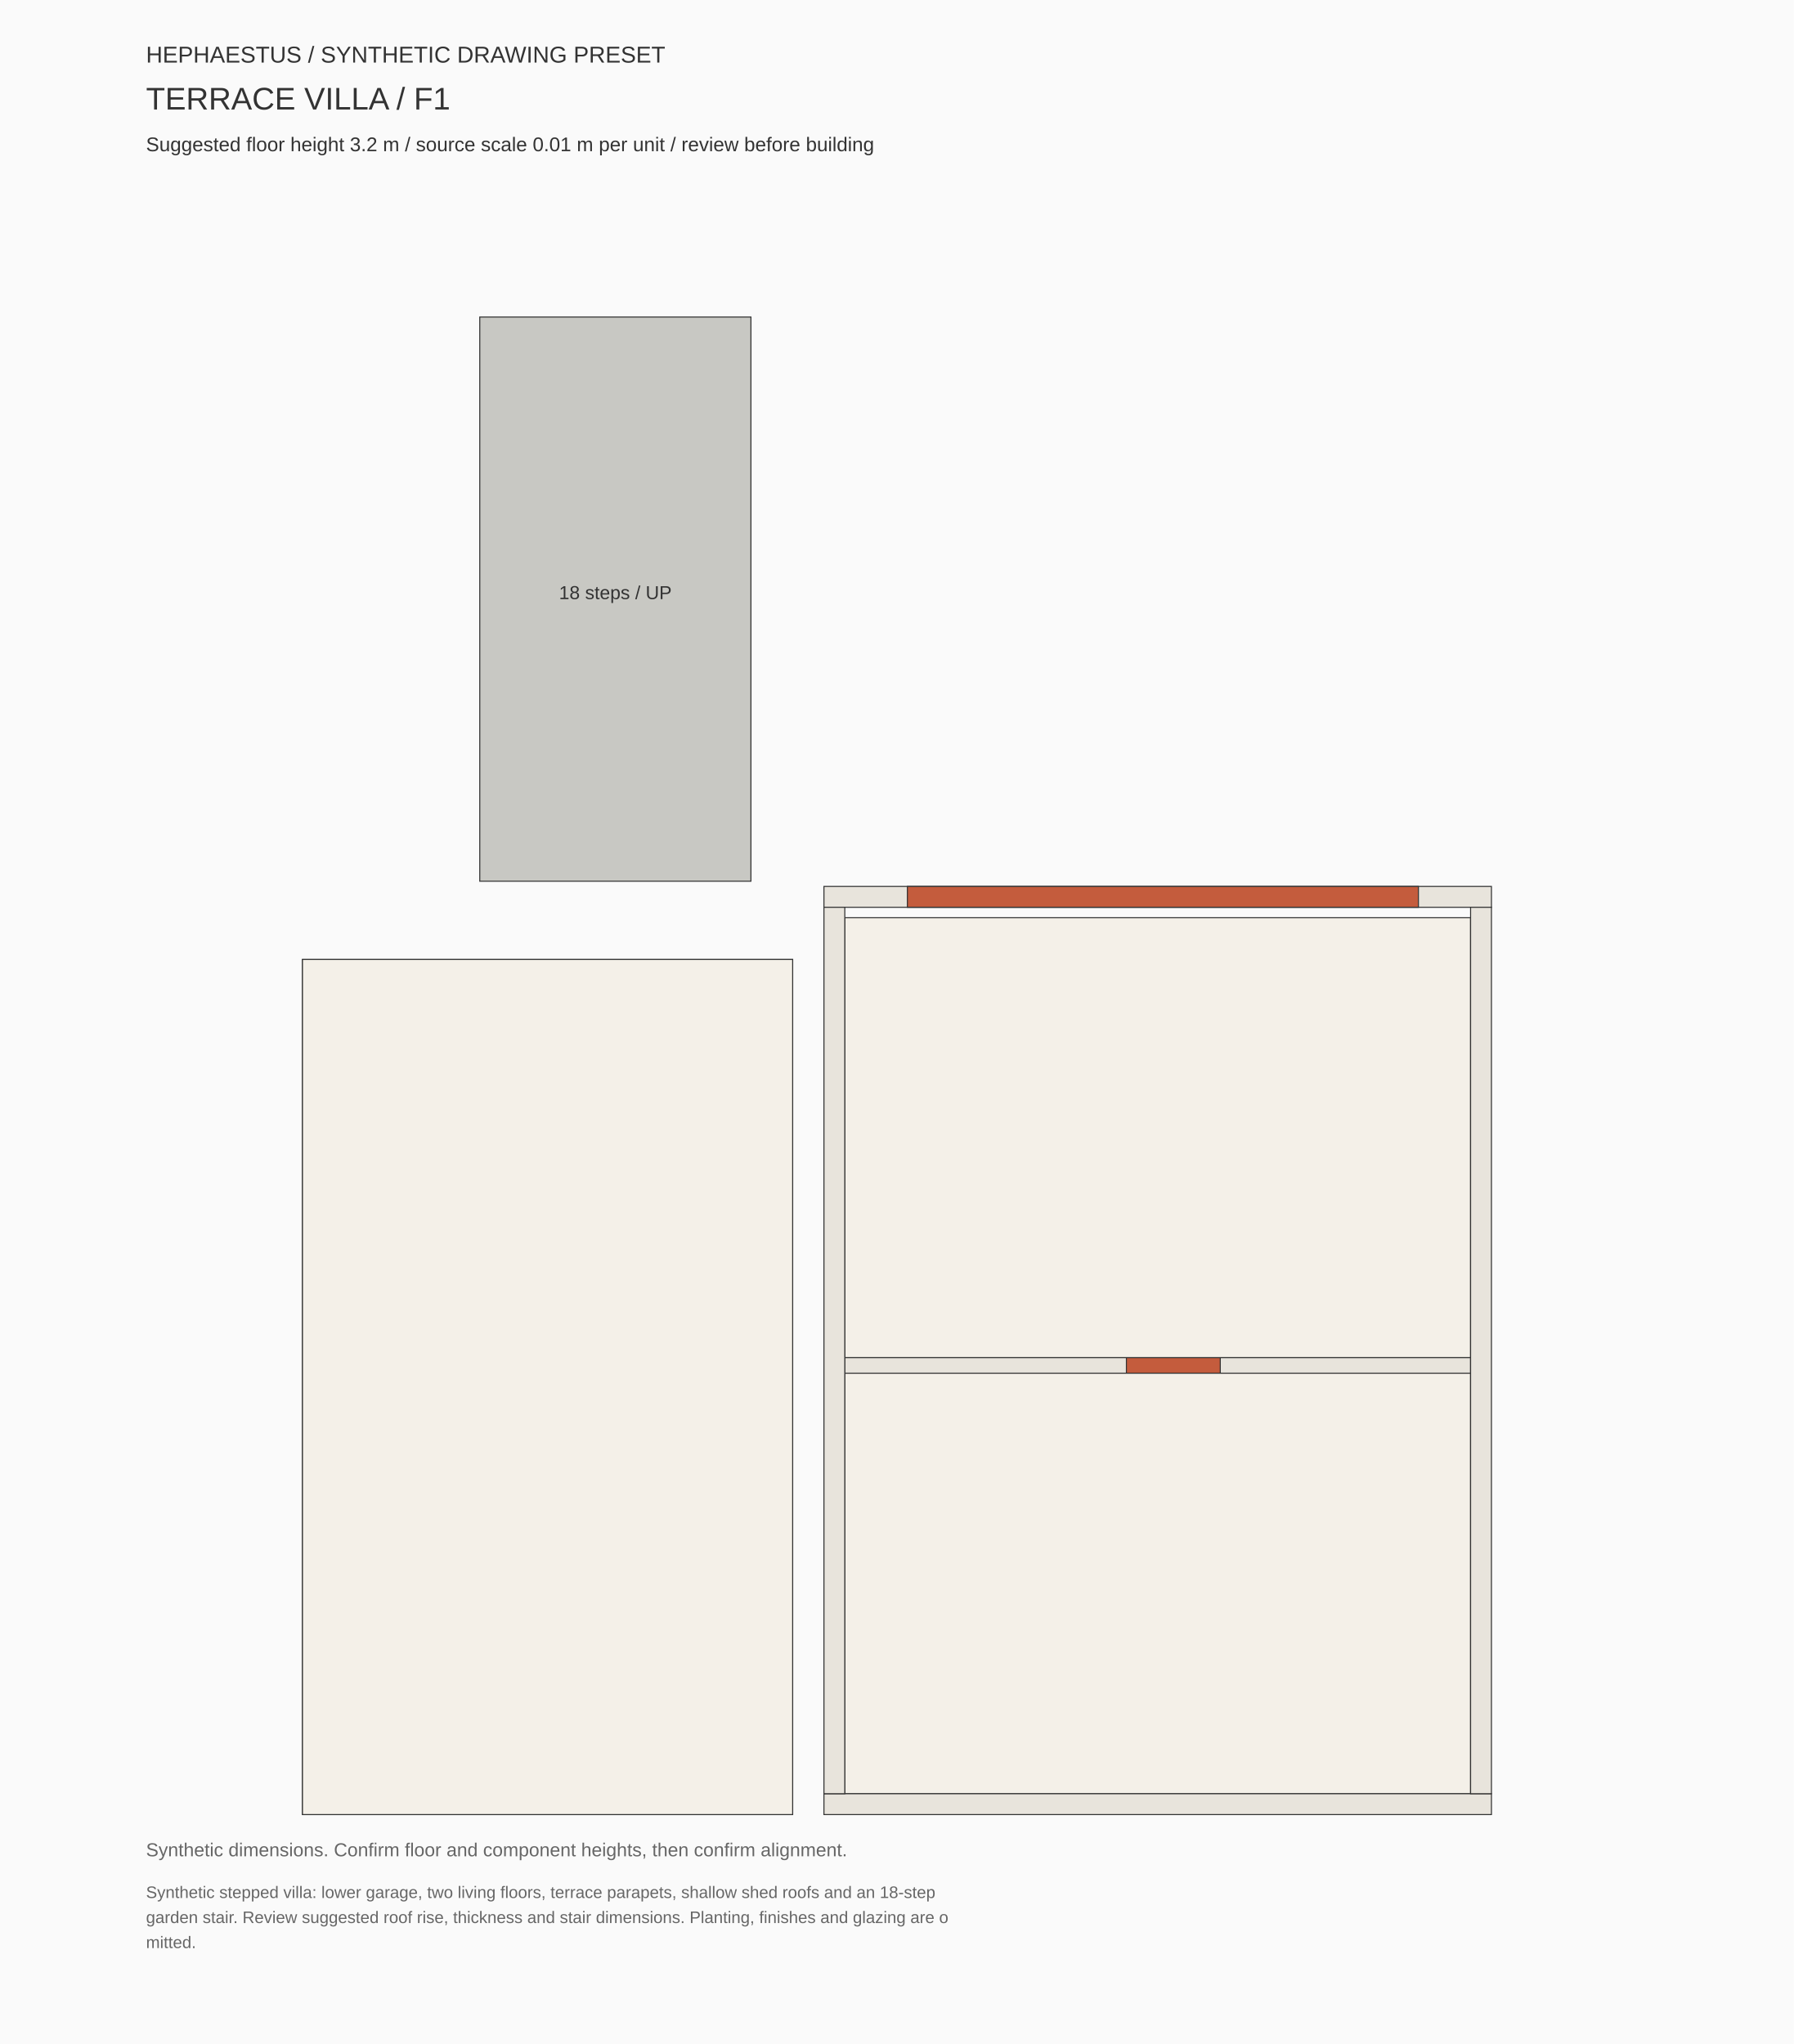
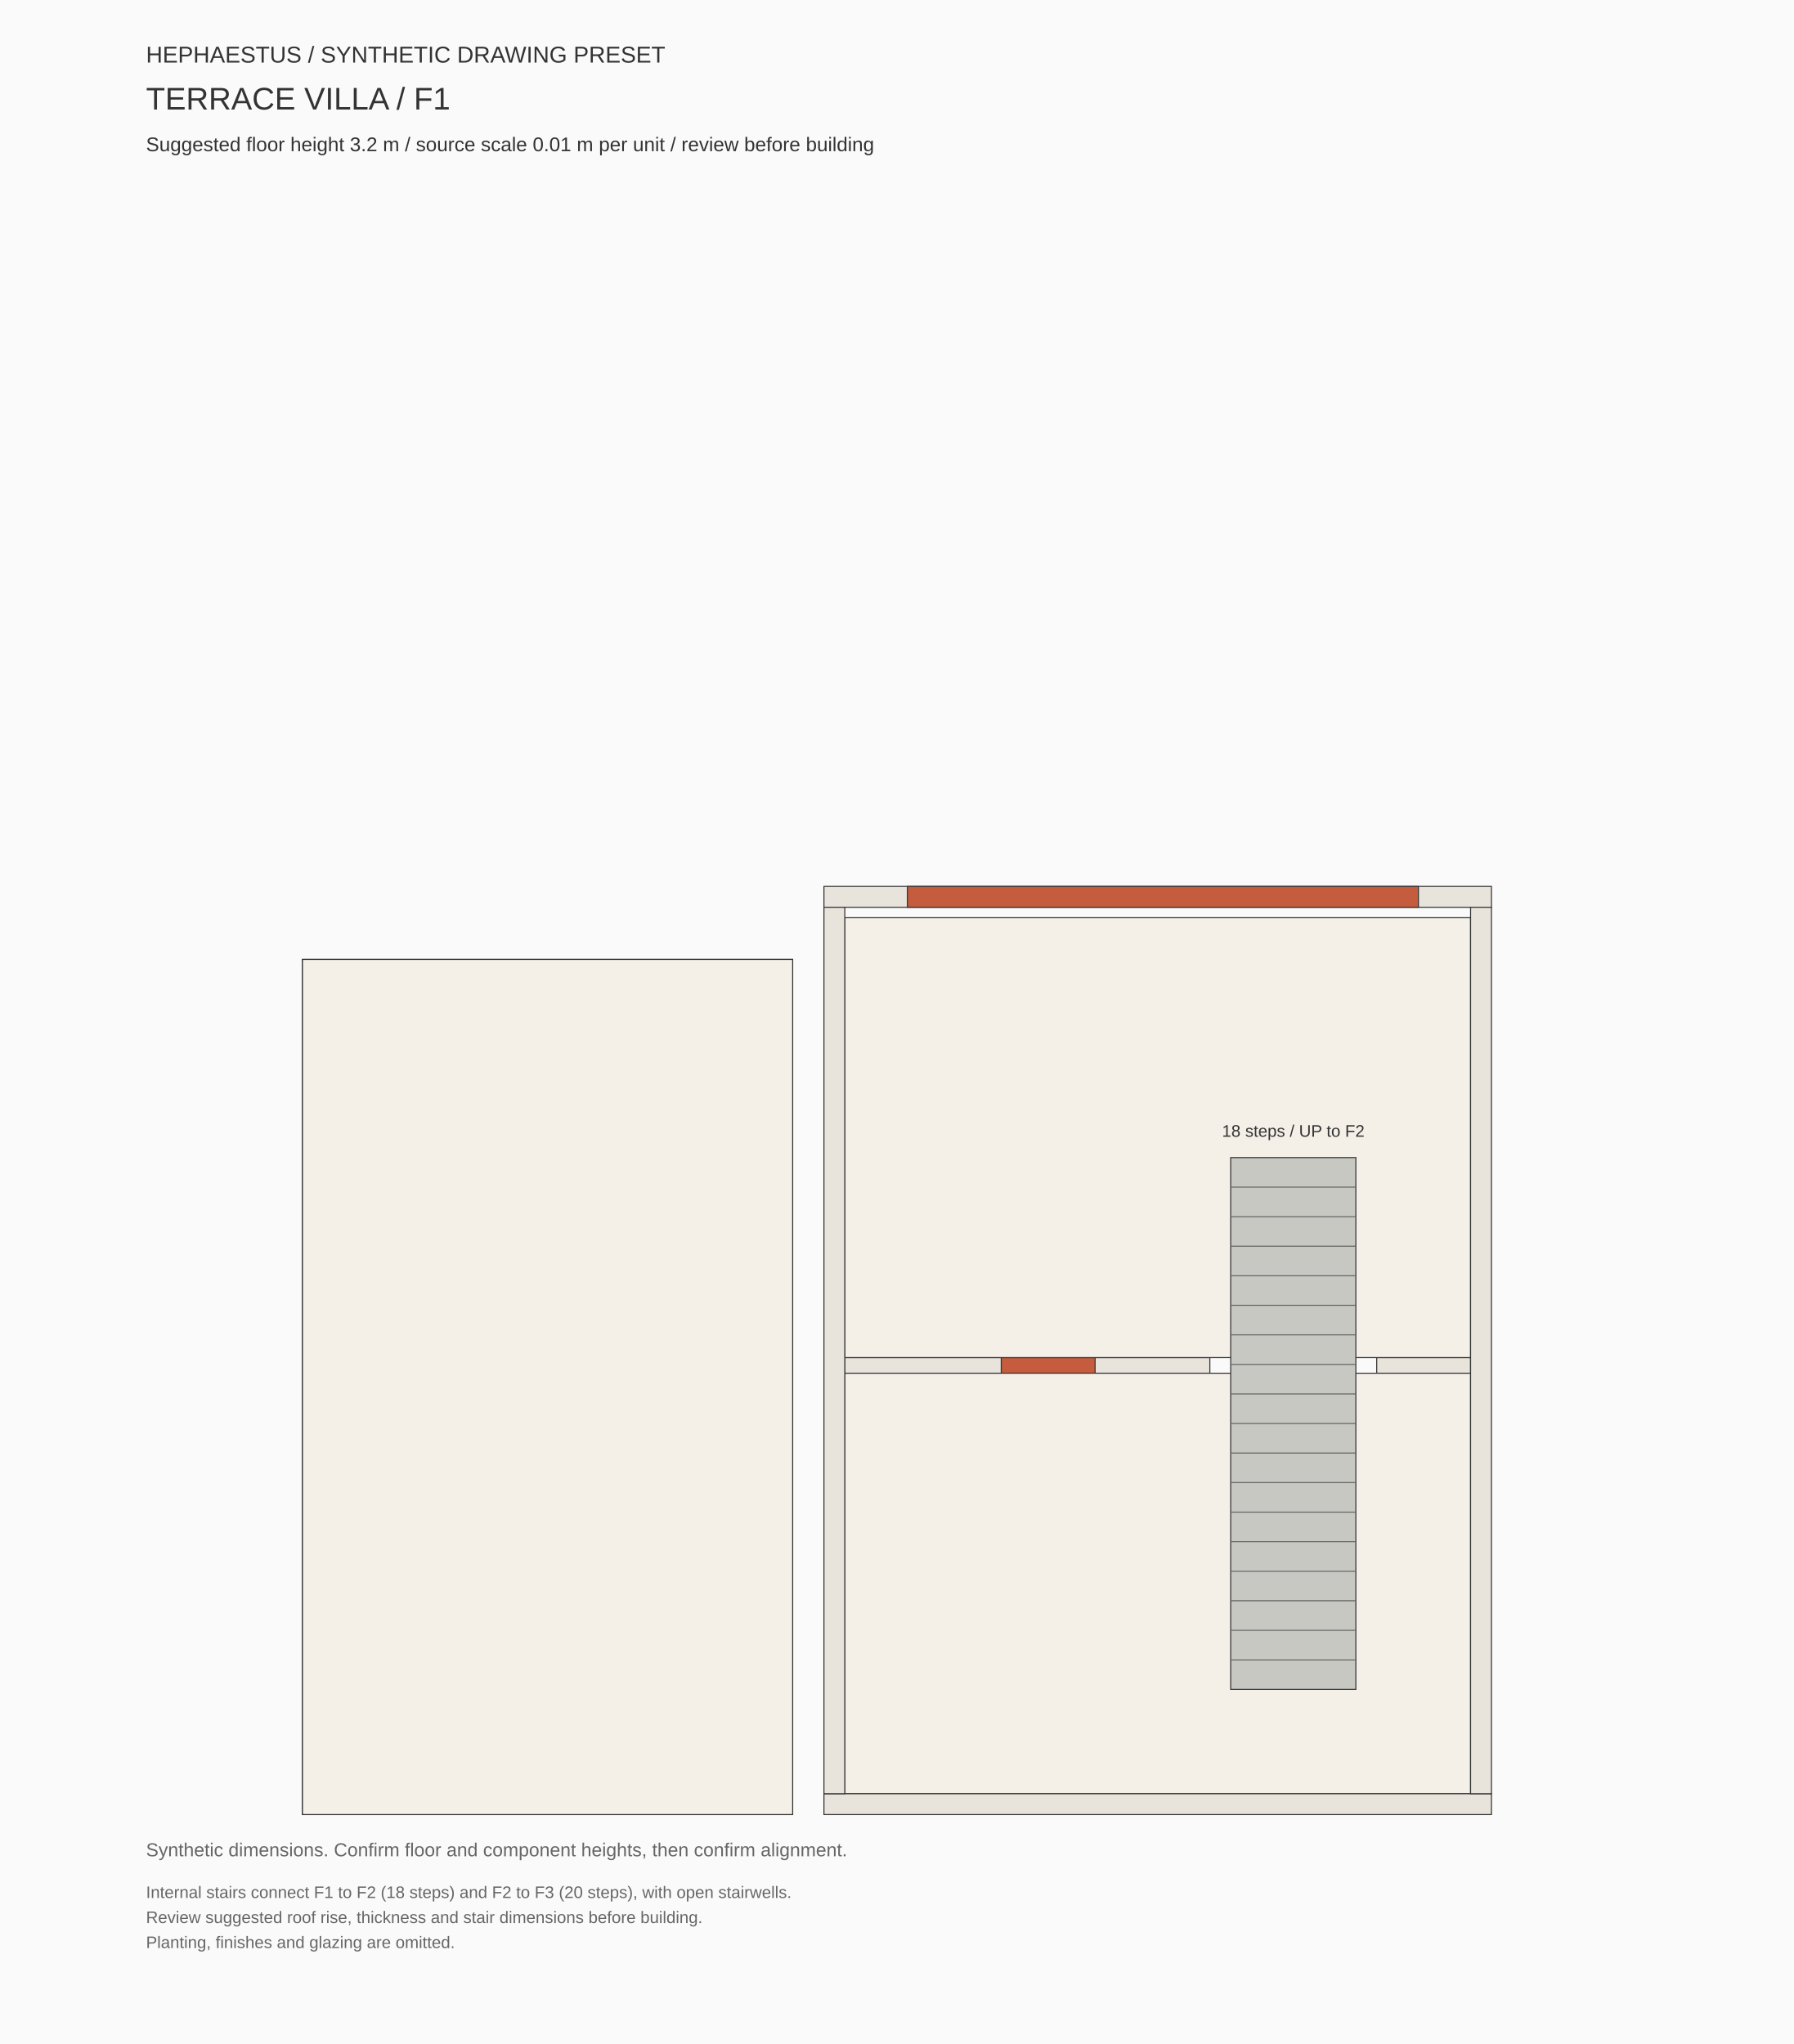
<svg xmlns="http://www.w3.org/2000/svg" width="1720" height="1960" viewBox="0 0 1720 1960">
  <rect width="1720" height="1960" fill="#fafafa" />
  <text x="140" y="60" fill="#333" font-family="Arial, sans-serif" font-size="22">HEPHAESTUS / SYNTHETIC DRAWING PRESET</text>
  <text x="140" y="105" fill="#333" font-family="Arial, sans-serif" font-size="30">TERRACE VILLA / F1</text>
  <text x="140" y="145" fill="#333" font-family="Arial, sans-serif" font-size="19">Suggested floor height 3.2 m / source scale 0.01 m per unit / review before building</text>
  <g id="Floor-1" class="Floorplan">
    <g id="F1-front-facade-1" class="Wall Front_facade">
      <polygon points="790.000,850.000 1430.000,850.000 1430.000,870.000 790.000,870.000" fill="#e8e4dc" stroke="#333" stroke-width="1" />
    </g>
    <g id="F1-interior-partition-2" class="Wall Interior_partition">
-       <polygon points="810.000,1301.800 1410.000,1301.800 1410.000,1316.800 810.000,1316.800" fill="#e8e4dc" stroke="#333" stroke-width="1" />
+       <polygon points="810.000,1301.800 810.000,1316.800 1160.000,1316.800 1160.000,1301.800" fill="#e8e4dc" stroke="#333" stroke-width="1" />
+       <polygon points="1410.000,1316.800 1410.000,1301.800 1320.000,1301.800 1320.000,1316.800" fill="#e8e4dc" stroke="#333" stroke-width="1" />
    </g>
    <g id="F1-interior-door-3" class="Door Interior_door">
-       <polygon points="1080.000,1316.800 1170.000,1316.800 1170.000,1301.800 1080.000,1301.800" fill="#c45c3d" stroke="#333" stroke-width="1" />
+       <polygon points="1050.000,1301.800 1050.000,1316.800 960.000,1316.800 960.000,1301.800" fill="#c45c3d" stroke="#333" stroke-width="1" />
    </g>
    <g id="F1-rear-room-4" class="Space Rear_room">
      <polygon points="810.000,1316.800 1410.000,1316.800 1410.000,1720.000 810.000,1720.000" fill="#f4f0e8" stroke="#333" stroke-width="1" />
    </g>
    <g id="F1-living-room-5" class="Space Living_room">
      <polygon points="810.000,880.000 1410.000,880.000 1410.000,1301.800 810.000,1301.800" fill="#f4f0e8" stroke="#333" stroke-width="1" />
    </g>
    <g id="F1-rear-wall-6" class="Wall Rear_wall">
      <polygon points="790.000,1720.000 1430.000,1720.000 1430.000,1740.000 790.000,1740.000" fill="#e8e4dc" stroke="#333" stroke-width="1" />
    </g>
    <g id="F1-side-wall-7" class="Wall Side_wall">
      <polygon points="810.000,1720.000 790.000,1720.000 790.000,870.000 810.000,870.000 810.000,1301.800 810.000,1316.800" fill="#e8e4dc" stroke="#333" stroke-width="1" />
    </g>
    <g id="F1-side-wall-8" class="Wall Side_wall">
      <polygon points="1430.000,1720.000 1410.000,1720.000 1410.000,1316.800 1410.000,1301.800 1410.000,870.000 1430.000,870.000" fill="#e8e4dc" stroke="#333" stroke-width="1" />
    </g>
    <g id="F1-garage-door-9" class="Door Garage_door">
      <polygon points="870.000,870.000 1360.000,870.000 1360.000,850.000 870.000,850.000" fill="#c45c3d" stroke="#333" stroke-width="1" />
    </g>
    <g id="F1-garden-retaining-wall-10" class="Wall Garden_retaining_wall">
      <polygon points="290.000,920.000 760.000,920.000 760.000,1740.000 290.000,1740.000" fill="#e8e4dc" stroke="#333" stroke-width="1" />
    </g>
    <g id="F1-raised-garden-terrace-11" class="Space Raised_garden_terrace">
      <polygon points="290.000,920.000 760.000,920.000 760.000,1740.000 290.000,1740.000" fill="#f4f0e8" stroke="#333" stroke-width="1" />
    </g>
-     <g id="F1-exterior-stair-12" class="Stair Exterior_stair" data-direction="0,1" data-steps="18">
-       <polygon points="460.000,845.000 720.000,845.000 720.000,304.000 460.000,304.000" fill="#c8c8c3" stroke="#333" stroke-width="1" />
-       <text x="590.000" y="574.500" font-family="Arial, sans-serif" font-size="18" fill="#333" text-anchor="middle">18 steps / UP</text>
+     <g id="F1-interior-stair-12" class="Stair Interior_stair" data-direction="0,1" data-steps="18">
+       <polygon fill="#c8c8c3" stroke="#333" stroke-width="1" points="1300.000,1110.000 1300.000,1620.000 1180.000,1620.000 1180.000,1110.000" />
+       <line x1="1180" x2="1300" y1="1138.333" y2="1138.333" stroke="#666" stroke-width="1" />
+       <line x1="1180" x2="1300" y1="1166.667" y2="1166.667" stroke="#666" stroke-width="1" />
+       <line x1="1180" x2="1300" y1="1195.000" y2="1195.000" stroke="#666" stroke-width="1" />
+       <line x1="1180" x2="1300" y1="1223.333" y2="1223.333" stroke="#666" stroke-width="1" />
+       <line x1="1180" x2="1300" y1="1251.667" y2="1251.667" stroke="#666" stroke-width="1" />
+       <line x1="1180" x2="1300" y1="1280.000" y2="1280.000" stroke="#666" stroke-width="1" />
+       <line x1="1180" x2="1300" y1="1308.333" y2="1308.333" stroke="#666" stroke-width="1" />
+       <line x1="1180" x2="1300" y1="1336.667" y2="1336.667" stroke="#666" stroke-width="1" />
+       <line x1="1180" x2="1300" y1="1365.000" y2="1365.000" stroke="#666" stroke-width="1" />
+       <line x1="1180" x2="1300" y1="1393.333" y2="1393.333" stroke="#666" stroke-width="1" />
+       <line x1="1180" x2="1300" y1="1421.667" y2="1421.667" stroke="#666" stroke-width="1" />
+       <line x1="1180" x2="1300" y1="1450.000" y2="1450.000" stroke="#666" stroke-width="1" />
+       <line x1="1180" x2="1300" y1="1478.333" y2="1478.333" stroke="#666" stroke-width="1" />
+       <line x1="1180" x2="1300" y1="1506.667" y2="1506.667" stroke="#666" stroke-width="1" />
+       <line x1="1180" x2="1300" y1="1535.000" y2="1535.000" stroke="#666" stroke-width="1" />
+       <line x1="1180" x2="1300" y1="1563.333" y2="1563.333" stroke="#666" stroke-width="1" />
+       <line x1="1180" x2="1300" y1="1591.667" y2="1591.667" stroke="#666" stroke-width="1" />
+       <text x="1240.0" y="1090" font-family="Arial, sans-serif" font-size="16" fill="#333" text-anchor="middle">18 steps / UP to F2</text>
    </g>
  </g>
  <text x="140" y="1780" fill="#666" font-family="Arial, sans-serif" font-size="18">Synthetic dimensions. Confirm floor and component heights, then confirm alignment.</text>
-   <text x="140" y="1820" fill="#666" font-family="Arial, sans-serif" font-size="16">Synthetic stepped villa: lower garage, two living floors, terrace parapets, shallow shed roofs and an 18-step </text>
-   <text x="140" y="1844" fill="#666" font-family="Arial, sans-serif" font-size="16">garden stair. Review suggested roof rise, thickness and stair dimensions. Planting, finishes and glazing are o</text>
-   <text x="140" y="1868" fill="#666" font-family="Arial, sans-serif" font-size="16">mitted.</text>
+   <text x="140" y="1820" fill="#666" font-family="Arial, sans-serif" font-size="16">Internal stairs connect F1 to F2 (18 steps) and F2 to F3 (20 steps), with open stairwells.</text>
+   <text x="140" y="1844" fill="#666" font-family="Arial, sans-serif" font-size="16">Review suggested roof rise, thickness and stair dimensions before building.</text>
+   <text x="140" y="1868" fill="#666" font-family="Arial, sans-serif" font-size="16">Planting, finishes and glazing are omitted.</text>
</svg>
